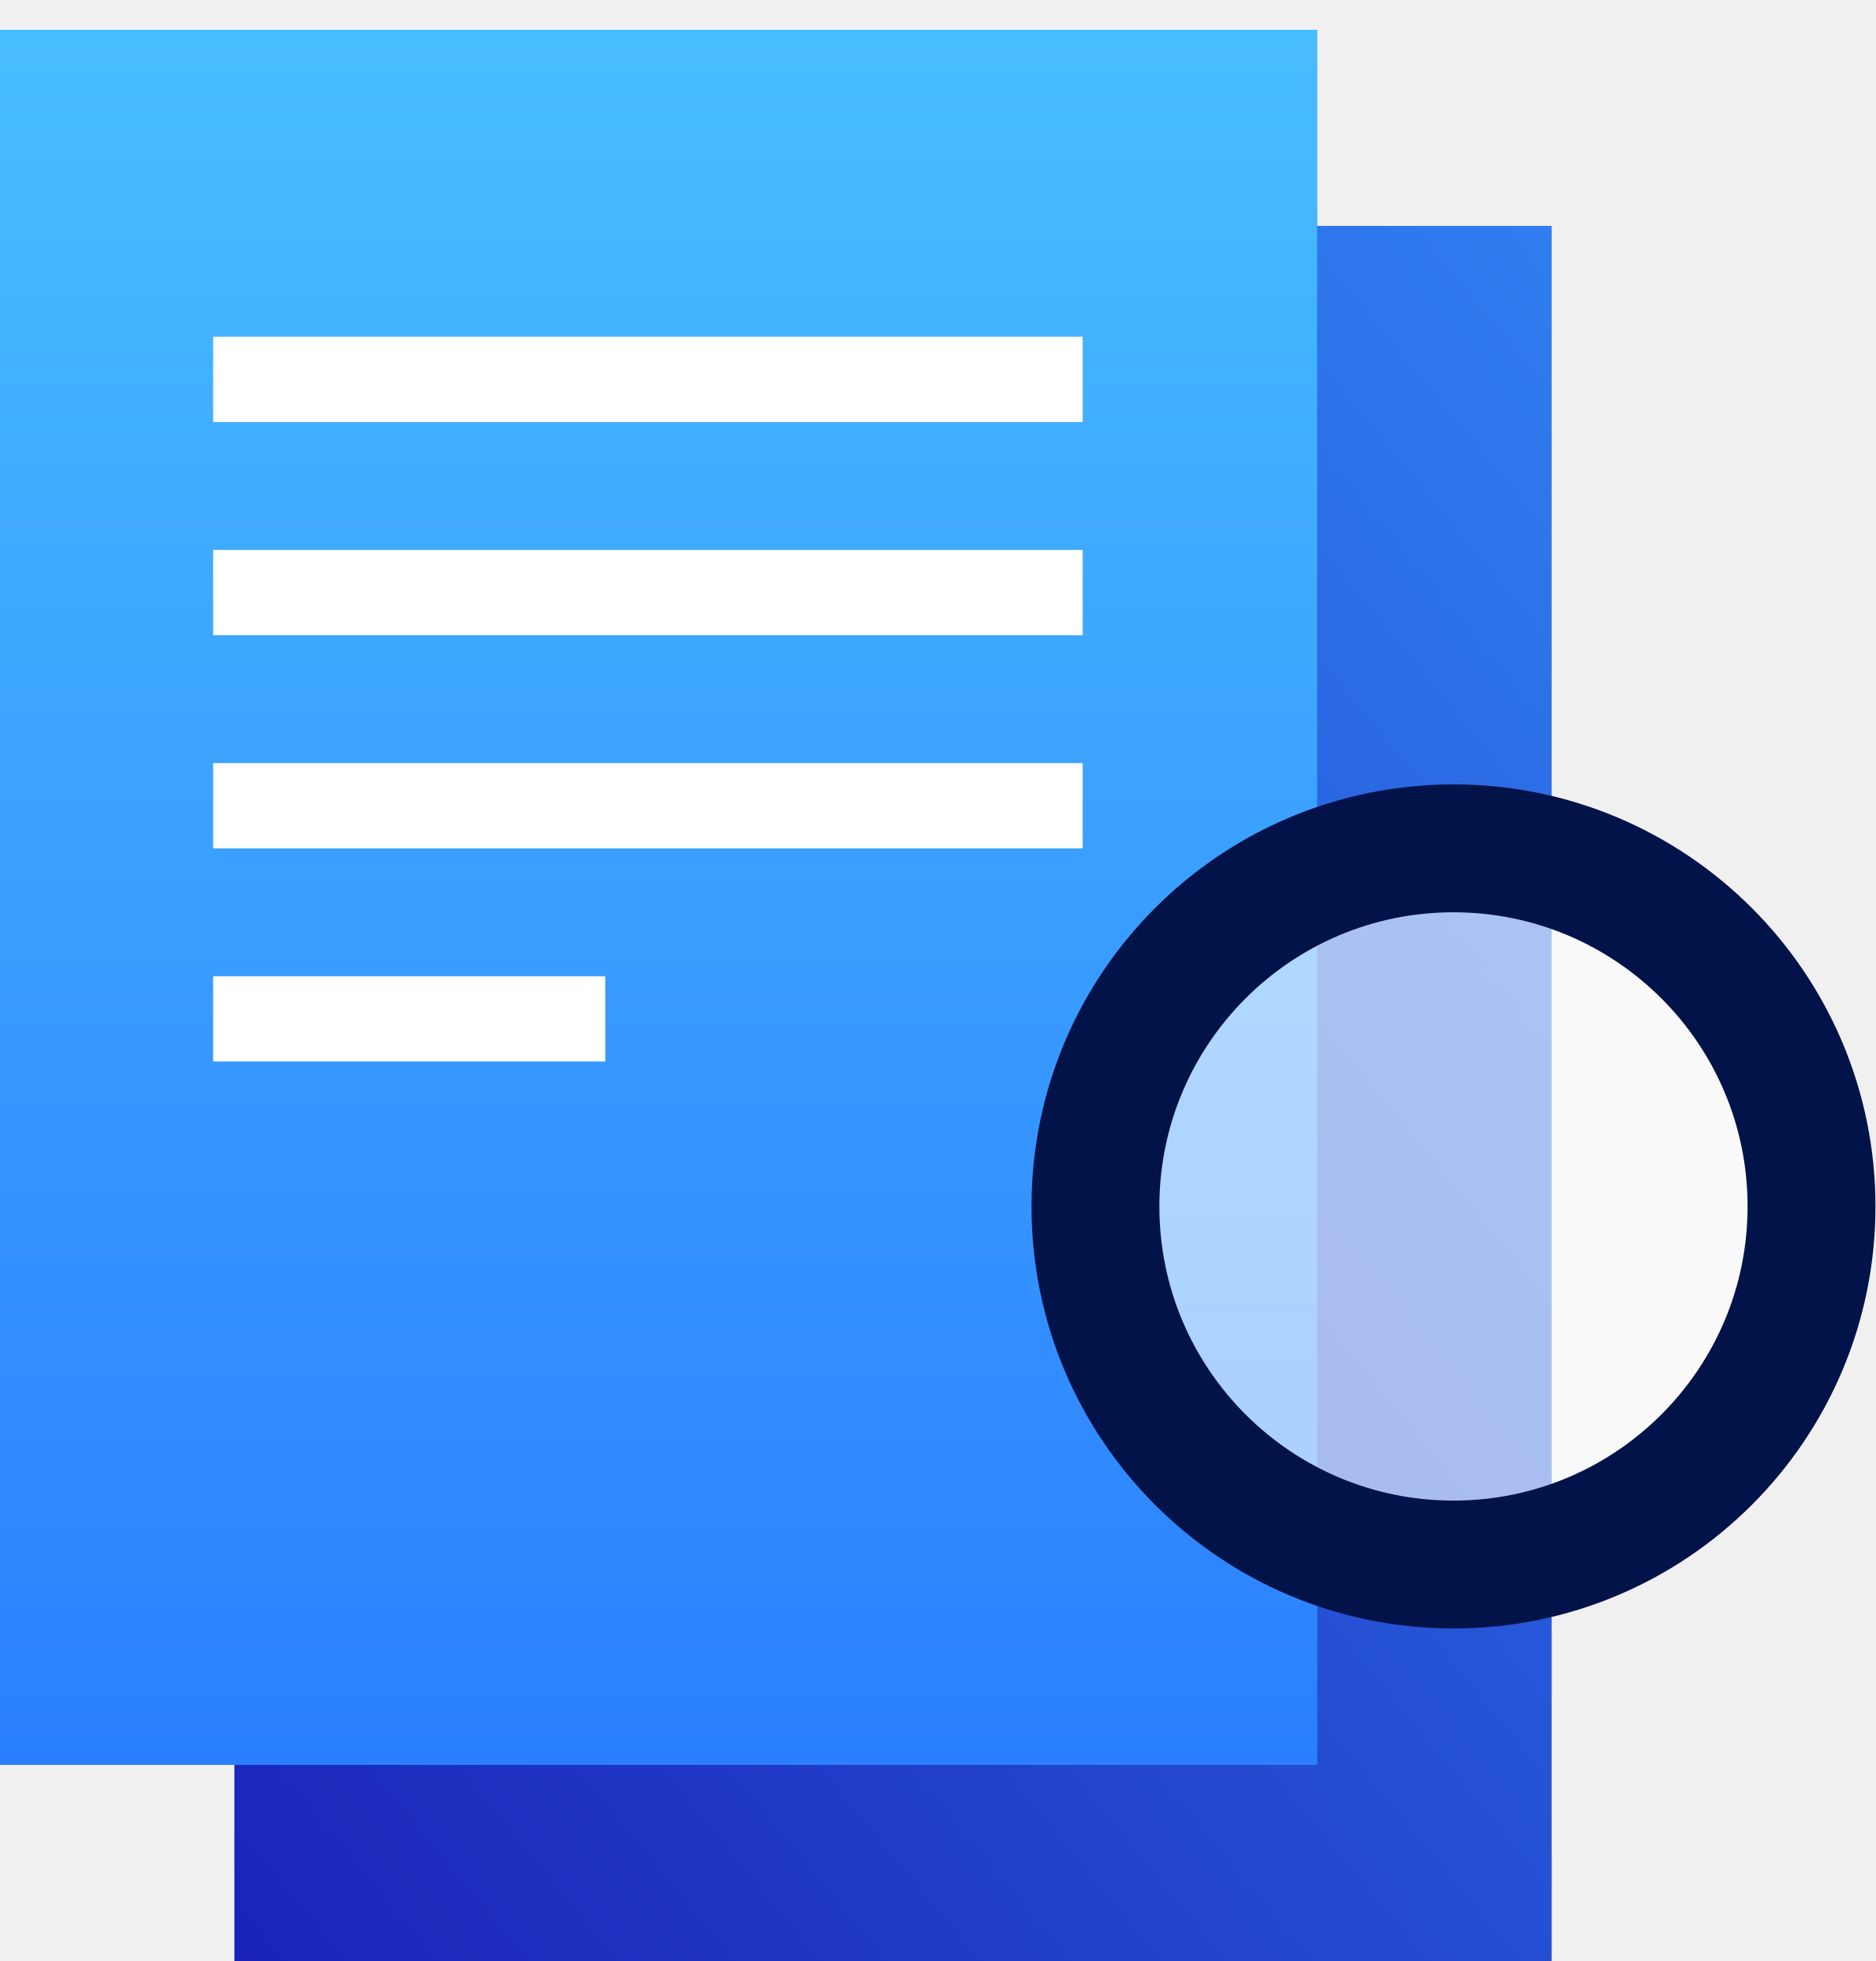
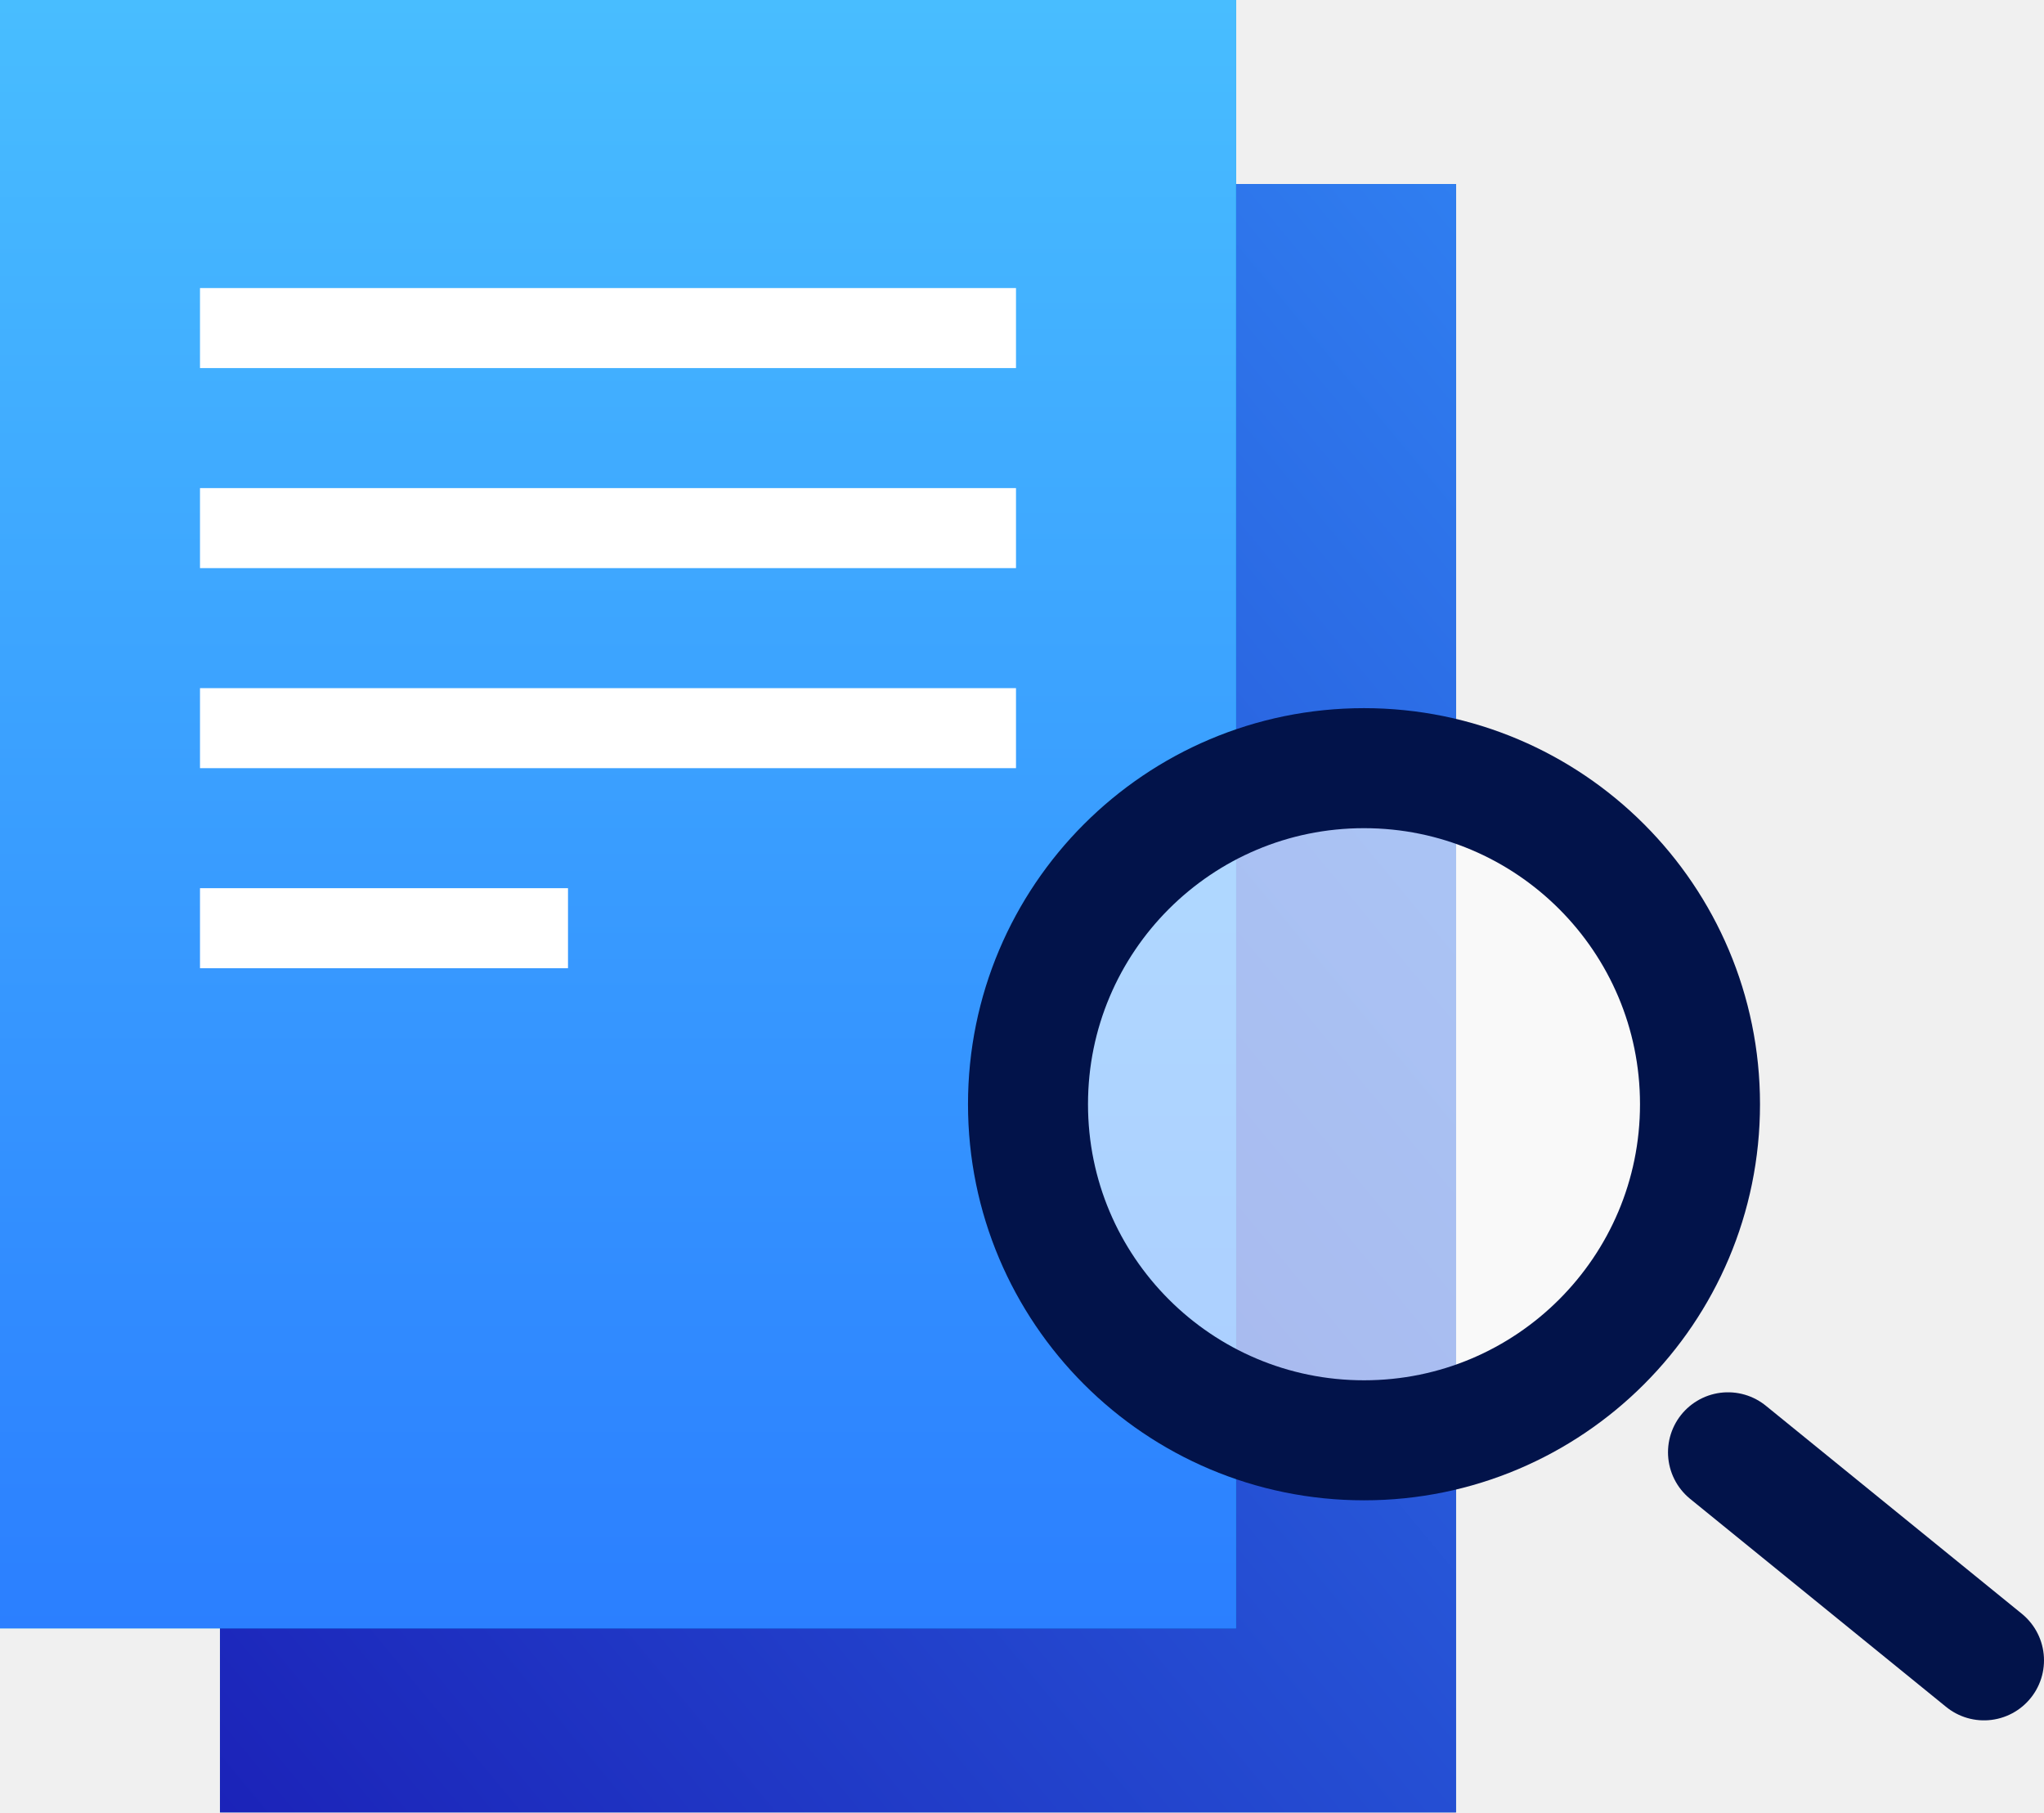
- <svg xmlns="http://www.w3.org/2000/svg" version="1.1" id="Слой_1" x="0px" y="0px" viewBox="0 0 44 46" style="enable-background:new 0 0 44 46;" xml:space="preserve">
+ <svg xmlns="http://www.w3.org/2000/svg" version="1.1" id="Слой_1" x="0px" y="0px" viewBox="0 0 51.1 45.3" style="enable-background:new 0 0 51.1 45.3;" xml:space="preserve">
  <style type="text/css">
	.st0{fill:#1461C0;}
	.st1{fill:url(#SVGID_1_);}
	.st2{fill:#009FE3;}
	.st3{fill:url(#SVGID_2_);}
	.st4{fill:#FFFFFF;}
	.st5{fill:#FFFFFF;fill-opacity:0.6;stroke:#02134A;stroke-width:3;stroke-linecap:round;}
+ 	.st6{fill:none;stroke:#02134A;stroke-width:3;stroke-linecap:round;}
</style>
-   <rect x="5.5" y="5.3" class="st0" width="30.9" height="40.7" />
-   <linearGradient id="SVGID_1_" gradientUnits="userSpaceOnUse" x1="50.21" y1="46.552" x2="-4.06" y2="1.734" gradientTransform="matrix(1 0 0 -1 0 48)">
+   <rect x="5.5" y="4.6" class="st0" width="30.9" height="40.7" />
+   <linearGradient id="SVGID_1_" gradientUnits="userSpaceOnUse" x1="50.21" y1="45.865" x2="-4.06" y2="1.048" gradientTransform="matrix(1 0 0 -1 0 46.627)">
    <stop offset="0" style="stop-color:#3596FF" />
    <stop offset="1" style="stop-color:#1815B0" />
  </linearGradient>
-   <rect x="5.5" y="5.3" class="st1" width="30.9" height="40.7" />
-   <rect y="0.7" class="st2" width="30.9" height="40.7" />
-   <linearGradient id="SVGID_2_" gradientUnits="userSpaceOnUse" x1="15.433" y1="47.313" x2="15.433" y2="6.597" gradientTransform="matrix(1 0 0 -1 0 48)">
+   <rect x="5.5" y="4.6" class="st1" width="30.9" height="40.7" />
+   <rect class="st2" width="30.9" height="40.7" />
+   <linearGradient id="SVGID_2_" gradientUnits="userSpaceOnUse" x1="15.433" y1="46.627" x2="15.433" y2="5.911" gradientTransform="matrix(1 0 0 -1 0 46.627)">
    <stop offset="0" style="stop-color:#48BDFF" />
    <stop offset="1" style="stop-color:#2B7FFF" />
  </linearGradient>
-   <rect y="0.7" class="st3" width="30.9" height="40.7" />
-   <rect x="5" y="7.9" class="st4" width="20.4" height="2" />
-   <rect x="5" y="12.9" class="st4" width="20.4" height="2" />
-   <rect x="5" y="17.9" class="st4" width="20.4" height="2" />
-   <rect x="5" y="22.9" class="st4" width="9.2" height="2" />
-   <circle class="st5" cx="34.1" cy="28.3" r="8.4" />
+   <rect class="st3" width="30.9" height="40.7" />
+   <rect x="5" y="7.2" class="st4" width="20.4" height="2" />
+   <rect x="5" y="12.2" class="st4" width="20.4" height="2" />
+   <rect x="5" y="17.2" class="st4" width="20.4" height="2" />
+   <rect x="5" y="22.2" class="st4" width="9.2" height="2" />
+   <circle class="st5" cx="34.1" cy="27.6" r="8.4" />
+   <line class="st6" x1="43.2" y1="36.3" x2="49.6" y2="41.5" />
</svg>
